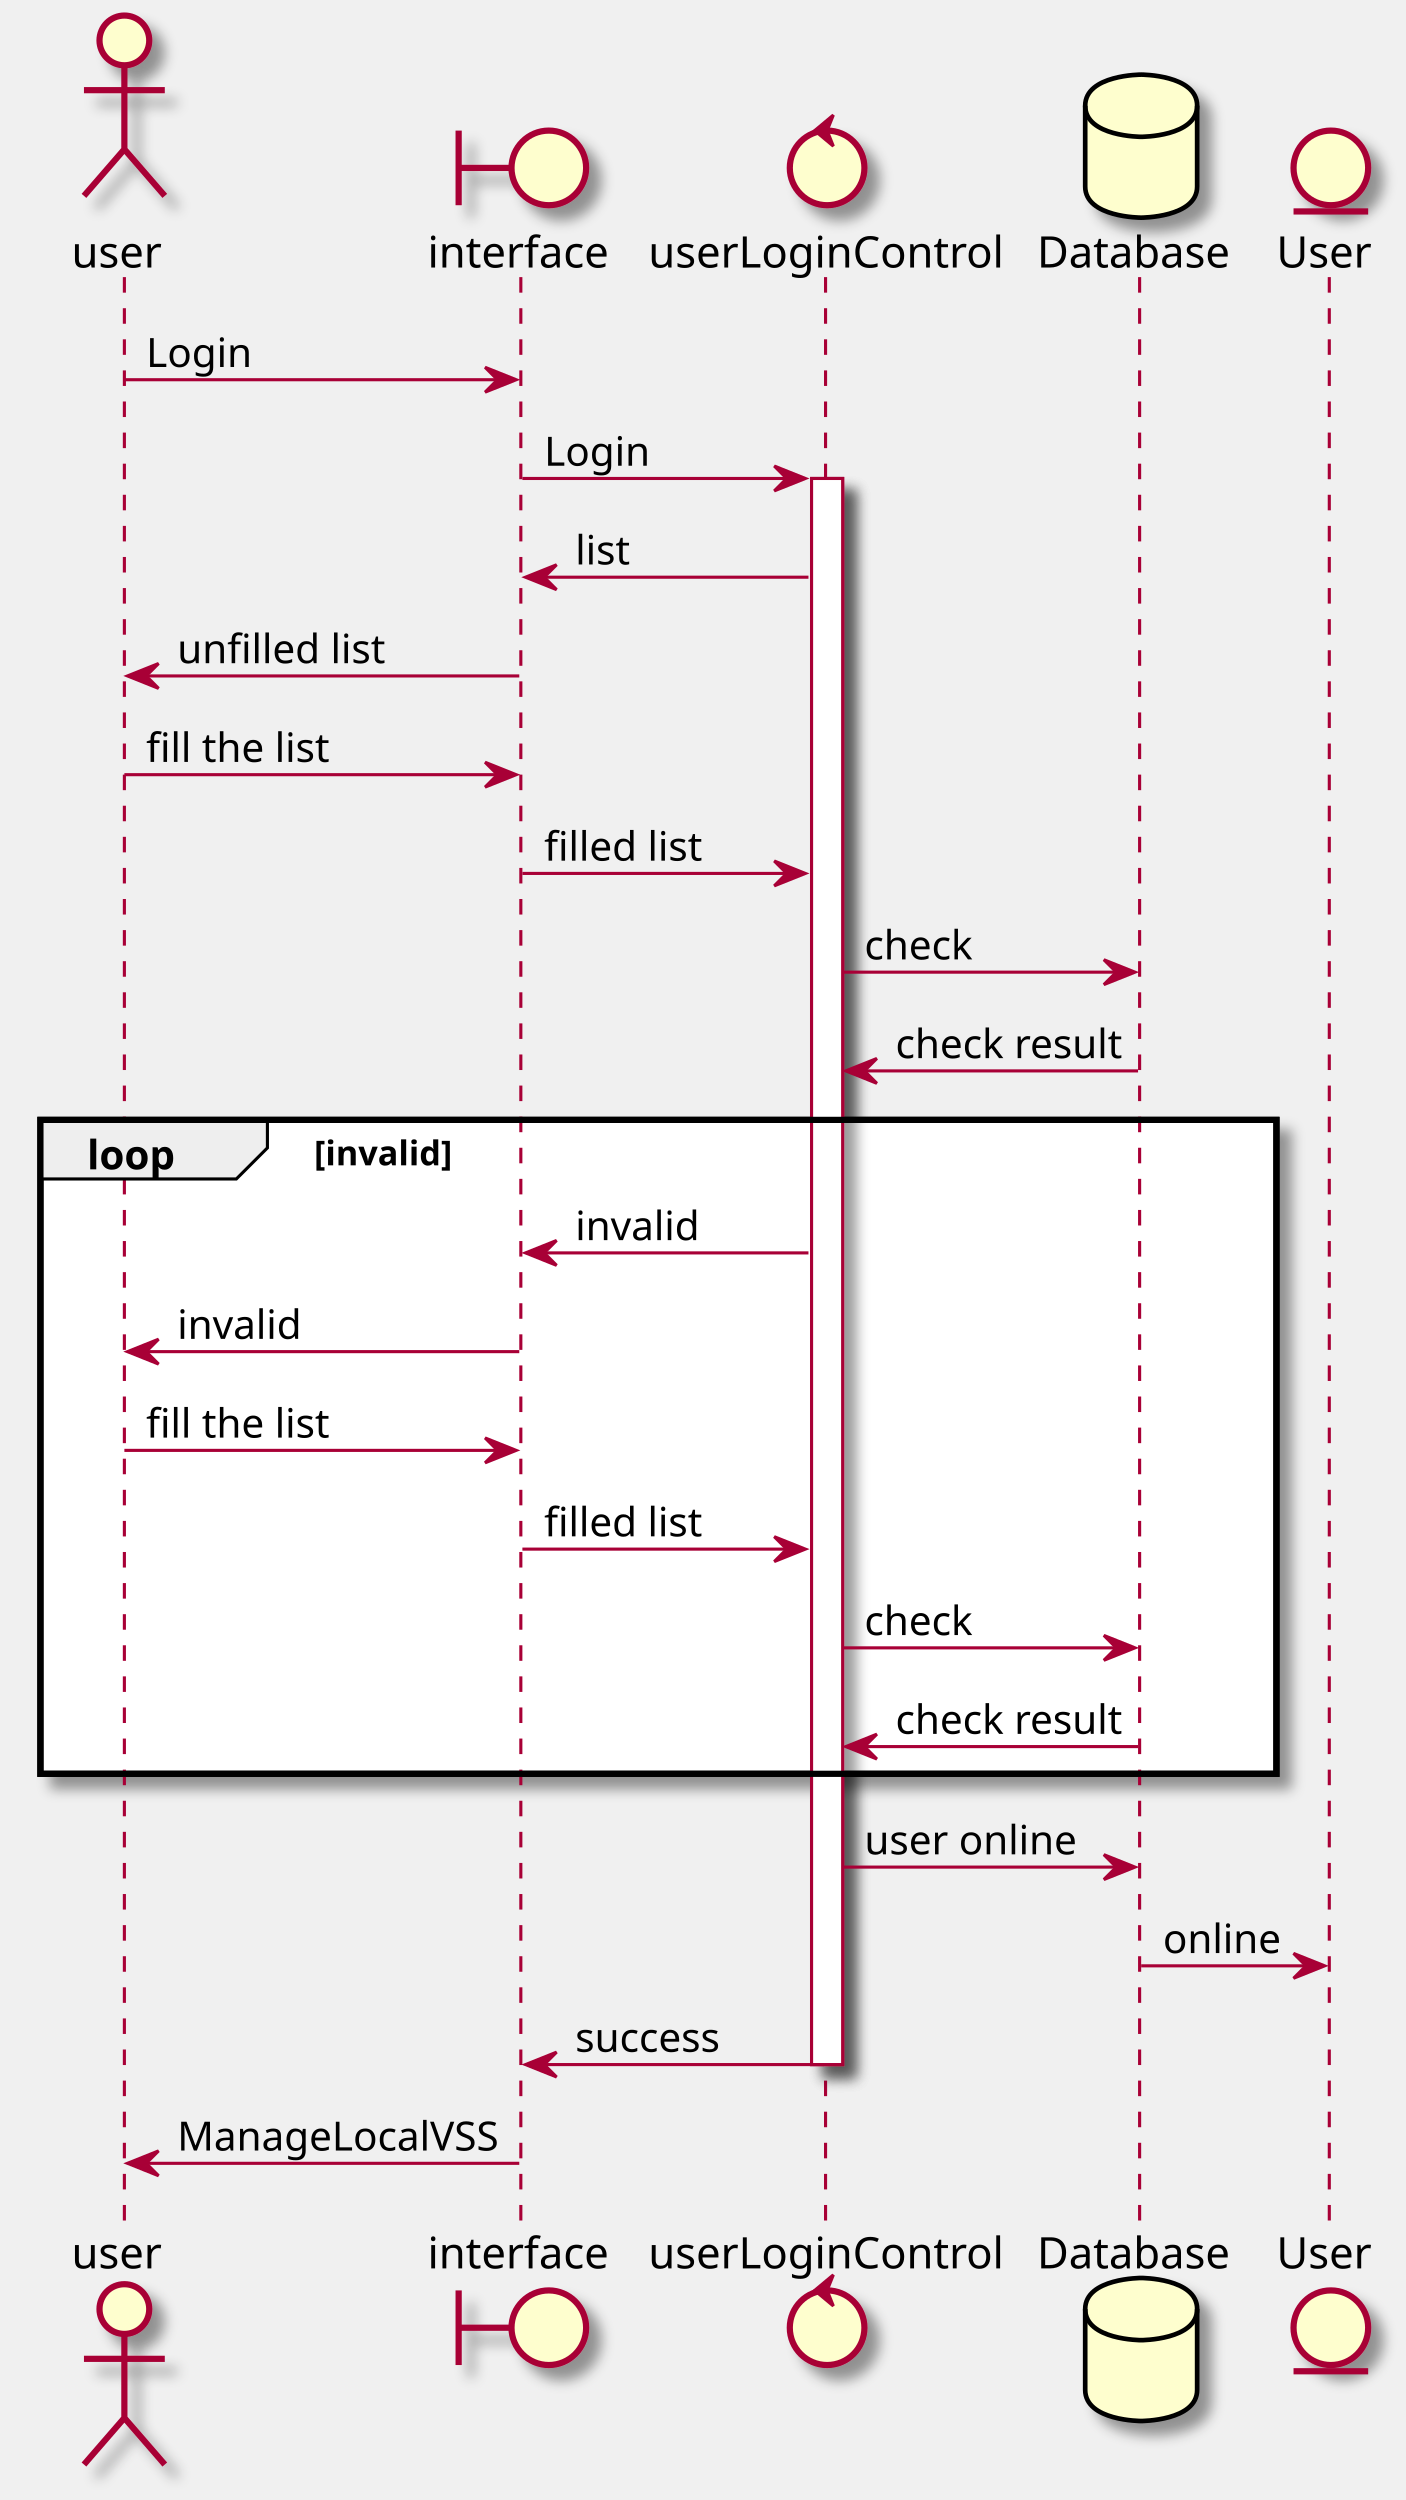
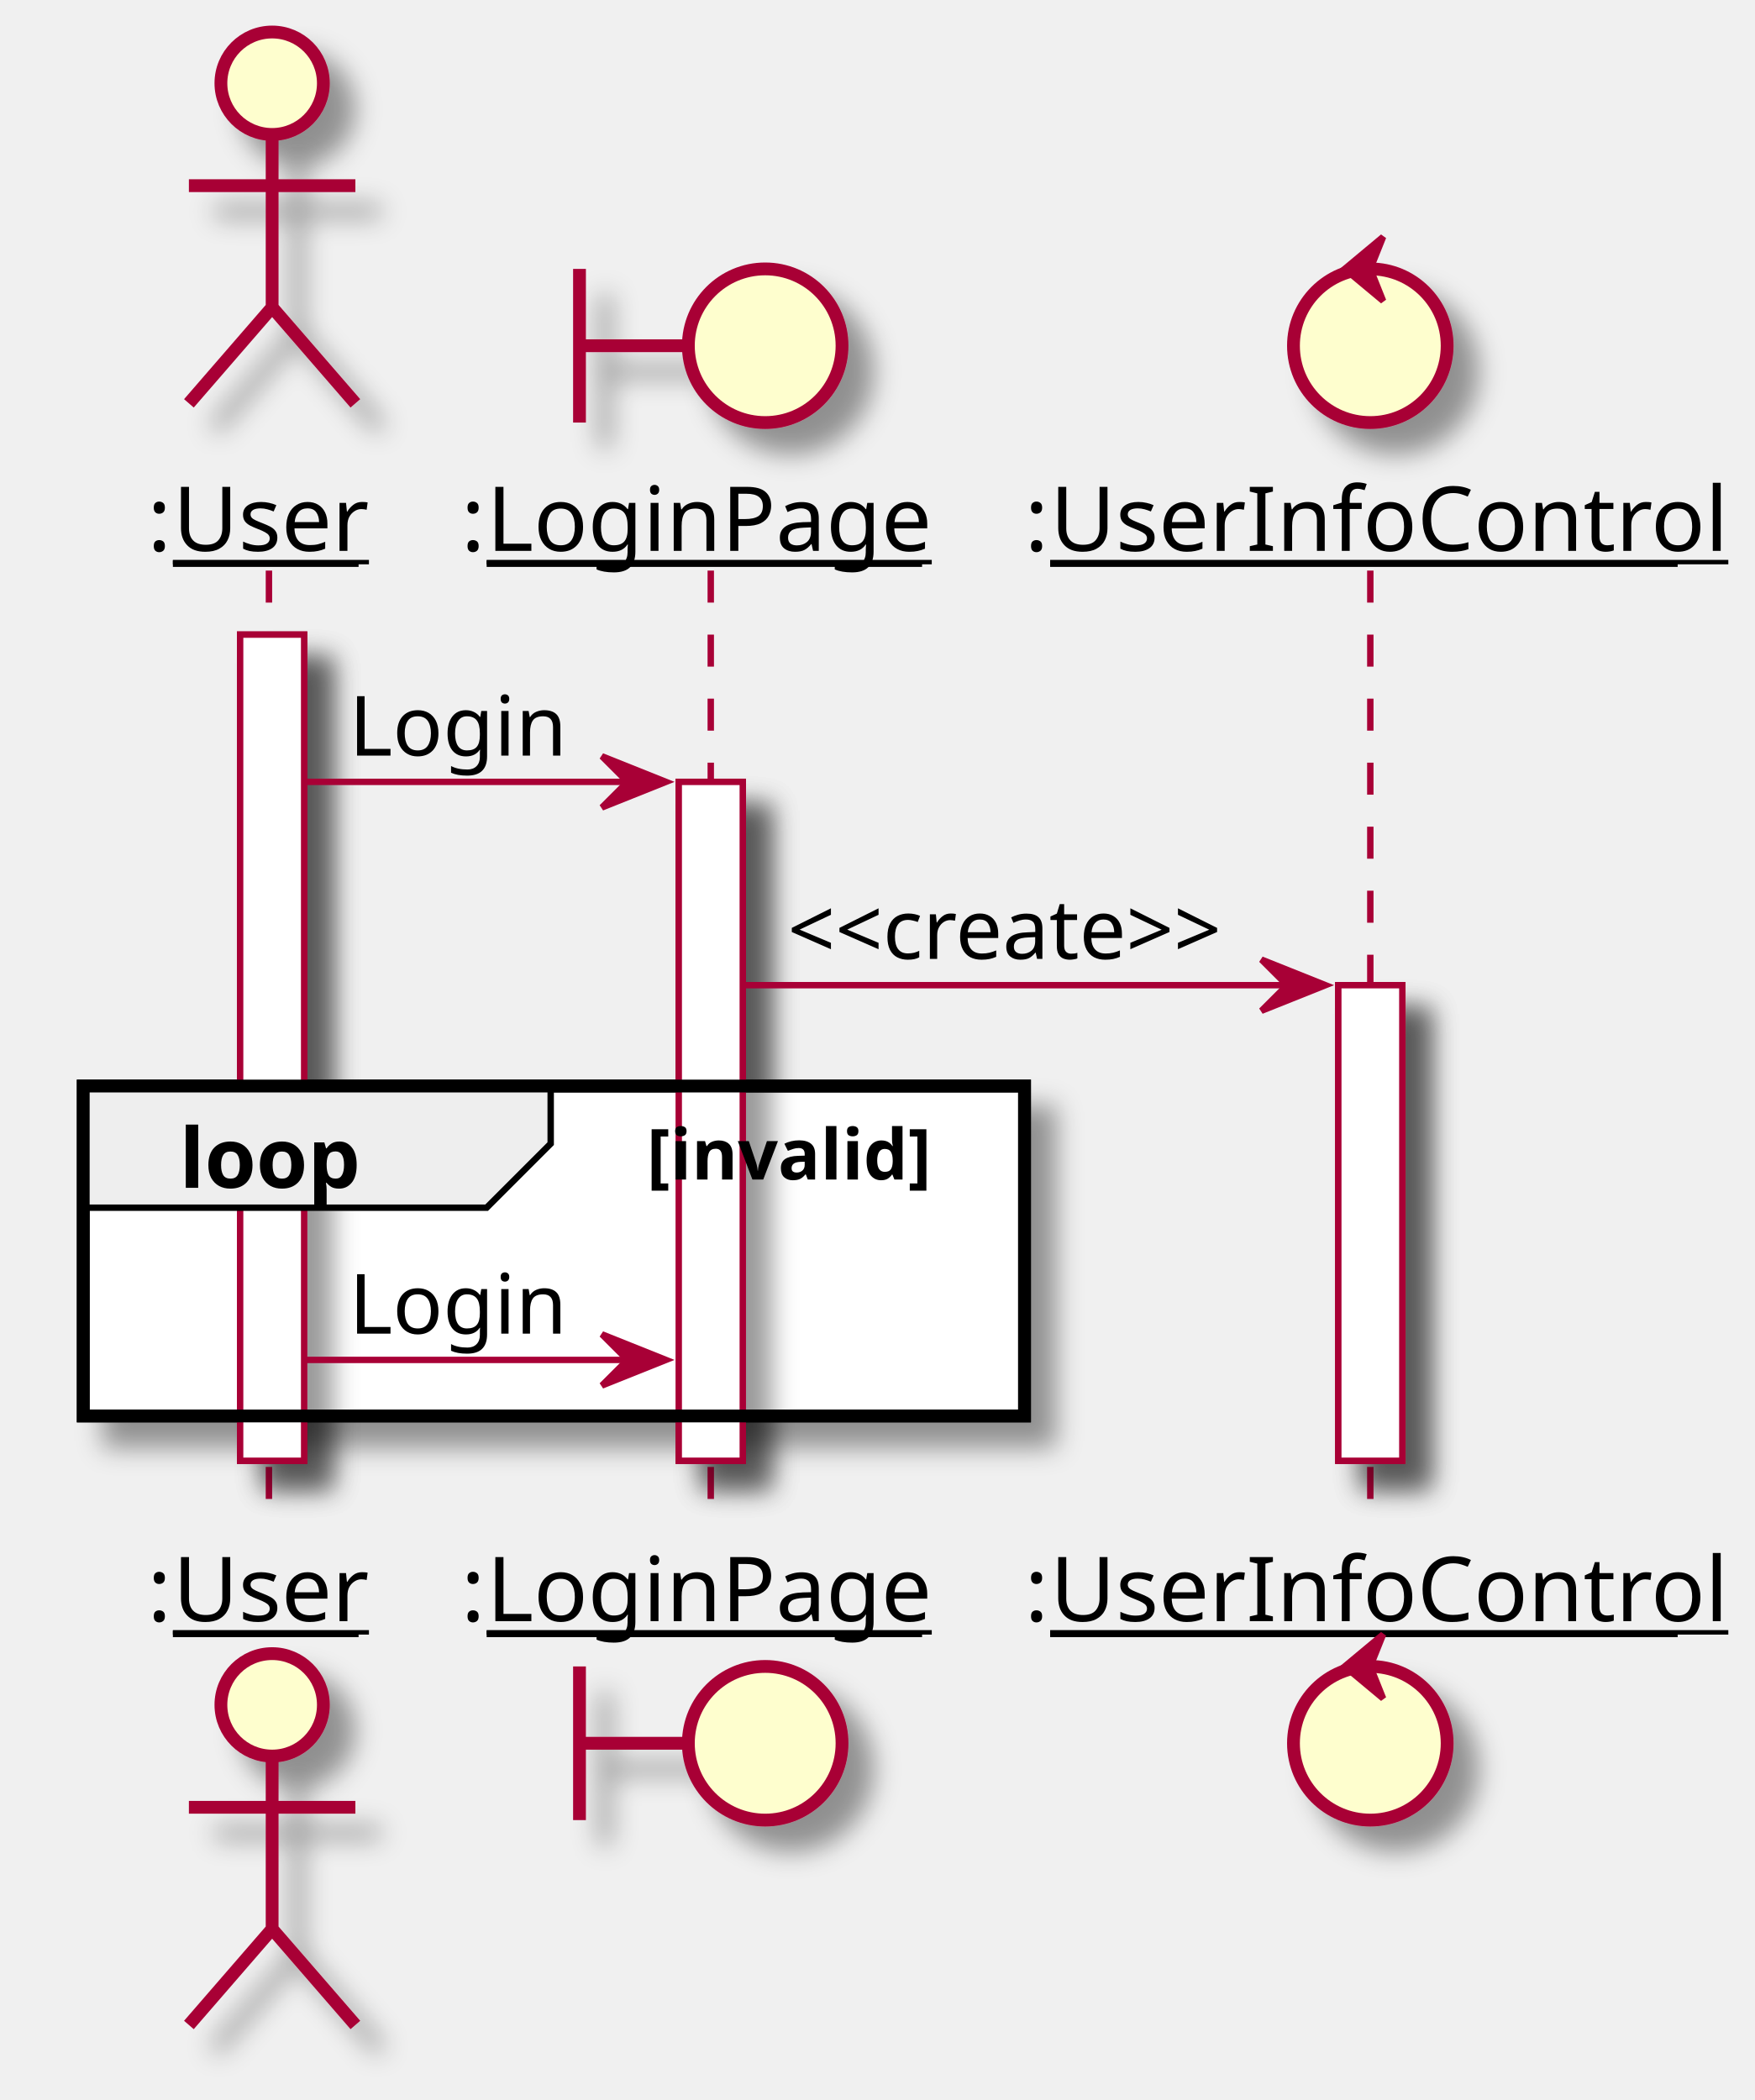
- <svg xmlns="http://www.w3.org/2000/svg" contentScriptType="application/ecmascript" contentStyleType="text/css" height="804px" preserveAspectRatio="none" style="width:452px;height:804px;" version="1.1" viewBox="0 0 452 804" width="452px" zoomAndPan="magnify">
+ <svg xmlns="http://www.w3.org/2000/svg" contentScriptType="application/ecmascript" contentStyleType="text/css" height="328px" preserveAspectRatio="none" style="width:274px;height:328px;" version="1.1" viewBox="0 0 274 328" width="274px" zoomAndPan="magnify">
  <defs>
-     <filter height="300%" id="fwovf5xnjt04r" width="300%" x="-1" y="-1">
+     <filter height="300%" id="fxgmfh94fwtdx" width="300%" x="-1" y="-1">
      <feGaussianBlur result="blurOut" stdDeviation="2.0" />
      <feColorMatrix in="blurOut" result="blurOut2" type="matrix" values="0 0 0 0 0 0 0 0 0 0 0 0 0 0 0 0 0 0 .4 0" />
      <feOffset dx="4.0" dy="4.0" in="blurOut2" result="blurOut3" />
      <feBlend in="SourceGraphic" in2="blurOut3" mode="normal" />
    </filter>
  </defs>
  <g>
-     <rect fill="#FFFFFF" filter="url(#fwovf5xnjt04r)" height="510.093" style="stroke: #A80036; stroke-width: 1.0;" width="10" x="261" y="153.875" />
-     <rect fill="#FFFFFF" filter="url(#fwovf5xnjt04r)" height="210.304" style="stroke: #000000; stroke-width: 2.0;" width="397.5" x="13" y="360.155" />
-     <line style="stroke: #A80036; stroke-width: 1.0; stroke-dasharray: 5.0,5.0;" x1="40" x2="40" y1="89.12" y2="714.477" />
-     <line style="stroke: #A80036; stroke-width: 1.0; stroke-dasharray: 5.0,5.0;" x1="167.5" x2="167.5" y1="89.12" y2="714.477" />
-     <line style="stroke: #A80036; stroke-width: 1.0; stroke-dasharray: 5.0,5.0;" x1="265.5" x2="265.5" y1="89.12" y2="714.477" />
-     <line style="stroke: #A80036; stroke-width: 1.0; stroke-dasharray: 5.0,5.0;" x1="366.5" x2="366.5" y1="89.12" y2="714.477" />
-     <line style="stroke: #A80036; stroke-width: 1.0; stroke-dasharray: 5.0,5.0;" x1="427.5" x2="427.5" y1="89.12" y2="714.477" />
-     <text fill="#000000" font-family="sans-serif" font-size="14" lengthAdjust="spacingAndGlyphs" textLength="28" x="23" y="86.044">user</text>
-     <ellipse cx="40" cy="13" fill="#FEFECE" filter="url(#fwovf5xnjt04r)" rx="8" ry="8" style="stroke: #A80036; stroke-width: 2.0;" />
-     <path d="M40,21 L40,48 M27,29 L53,29 M40,48 L27,63 M40,48 L53,63 " fill="none" filter="url(#fwovf5xnjt04r)" style="stroke: #A80036; stroke-width: 2.0;" />
-     <text fill="#000000" font-family="sans-serif" font-size="14" lengthAdjust="spacingAndGlyphs" textLength="28" x="23" y="729.52">user</text>
-     <ellipse cx="40" cy="742.597" fill="#FEFECE" filter="url(#fwovf5xnjt04r)" rx="8" ry="8" style="stroke: #A80036; stroke-width: 2.0;" />
-     <path d="M40,750.597 L40,777.597 M27,758.597 L53,758.597 M40,777.597 L27,792.597 M40,777.597 L53,792.597 " fill="none" filter="url(#fwovf5xnjt04r)" style="stroke: #A80036; stroke-width: 2.0;" />
-     <text fill="#000000" font-family="sans-serif" font-size="14" lengthAdjust="spacingAndGlyphs" textLength="55" x="137.5" y="86.044">interface</text>
-     <path d="M147.5,42 L147.5,66 M147.5,54 L164.5,54 " fill="none" filter="url(#fwovf5xnjt04r)" style="stroke: #A80036; stroke-width: 2.0;" />
-     <ellipse cx="176.5" cy="54" fill="#FEFECE" filter="url(#fwovf5xnjt04r)" rx="12" ry="12" style="stroke: #A80036; stroke-width: 2.0;" />
-     <text fill="#000000" font-family="sans-serif" font-size="14" lengthAdjust="spacingAndGlyphs" textLength="55" x="137.5" y="729.52">interface</text>
-     <path d="M147.5,736.597 L147.5,760.597 M147.5,748.597 L164.5,748.597 " fill="none" filter="url(#fwovf5xnjt04r)" style="stroke: #A80036; stroke-width: 2.0;" />
-     <ellipse cx="176.5" cy="748.597" fill="#FEFECE" filter="url(#fwovf5xnjt04r)" rx="12" ry="12" style="stroke: #A80036; stroke-width: 2.0;" />
-     <text fill="#000000" font-family="sans-serif" font-size="14" lengthAdjust="spacingAndGlyphs" textLength="109" x="208.5" y="86.044">userLoginControl</text>
-     <ellipse cx="266" cy="54" fill="#FEFECE" filter="url(#fwovf5xnjt04r)" rx="12" ry="12" style="stroke: #A80036; stroke-width: 2.0;" />
-     <polygon fill="#A80036" points="262,42,268,37,266,42,268,47,262,42" style="stroke: #A80036; stroke-width: 1.0;" />
-     <text fill="#000000" font-family="sans-serif" font-size="14" lengthAdjust="spacingAndGlyphs" textLength="109" x="208.5" y="729.52">userLoginControl</text>
-     <ellipse cx="266" cy="748.597" fill="#FEFECE" filter="url(#fwovf5xnjt04r)" rx="12" ry="12" style="stroke: #A80036; stroke-width: 2.0;" />
-     <polygon fill="#A80036" points="262,736.597,268,731.597,266,736.597,268,741.597,262,736.597" style="stroke: #A80036; stroke-width: 1.0;" />
-     <text fill="#000000" font-family="sans-serif" font-size="14" lengthAdjust="spacingAndGlyphs" textLength="61" x="333.5" y="86.044">Database</text>
-     <path d="M349,34 C349,24 367,24 367,24 C367,24 385,24 385,34 L385,60 C385,70 367,70 367,70 C367,70 349,70 349,60 L349,34 " fill="#FEFECE" filter="url(#fwovf5xnjt04r)" style="stroke: #000000; stroke-width: 1.5;" />
-     <path d="M349,34 C349,44 367,44 367,44 C367,44 385,44 385,34 " fill="none" style="stroke: #000000; stroke-width: 1.5;" />
-     <text fill="#000000" font-family="sans-serif" font-size="14" lengthAdjust="spacingAndGlyphs" textLength="61" x="333.5" y="729.52">Database</text>
-     <path d="M349,742.597 C349,732.597 367,732.597 367,732.597 C367,732.597 385,732.597 385,742.597 L385,768.597 C385,778.597 367,778.597 367,778.597 C367,778.597 349,778.597 349,768.597 L349,742.597 " fill="#FEFECE" filter="url(#fwovf5xnjt04r)" style="stroke: #000000; stroke-width: 1.5;" />
-     <path d="M349,742.597 C349,752.597 367,752.597 367,752.597 C367,752.597 385,752.597 385,742.597 " fill="none" style="stroke: #000000; stroke-width: 1.5;" />
-     <text fill="#000000" font-family="sans-serif" font-size="14" lengthAdjust="spacingAndGlyphs" textLength="29" x="410.5" y="86.044">User</text>
-     <ellipse cx="428" cy="54" fill="#FEFECE" filter="url(#fwovf5xnjt04r)" rx="12" ry="12" style="stroke: #A80036; stroke-width: 2.0;" />
-     <line style="stroke: #A80036; stroke-width: 2.0;" x1="416" x2="440" y1="68" y2="68" />
-     <text fill="#000000" font-family="sans-serif" font-size="14" lengthAdjust="spacingAndGlyphs" textLength="29" x="410.5" y="729.52">User</text>
-     <ellipse cx="428" cy="748.597" fill="#FEFECE" filter="url(#fwovf5xnjt04r)" rx="12" ry="12" style="stroke: #A80036; stroke-width: 2.0;" />
-     <line style="stroke: #A80036; stroke-width: 2.0;" x1="416" x2="440" y1="762.597" y2="762.597" />
-     <rect fill="#FFFFFF" filter="url(#fwovf5xnjt04r)" height="510.093" style="stroke: #A80036; stroke-width: 1.0;" width="10" x="261" y="153.875" />
-     <polygon fill="#A80036" points="156,118.12,166,122.12,156,126.12,160,122.12" style="stroke: #A80036; stroke-width: 1.0;" />
-     <line style="stroke: #A80036; stroke-width: 1.0;" x1="40" x2="162" y1="122.12" y2="122.12" />
-     <text fill="#000000" font-family="sans-serif" font-size="13" lengthAdjust="spacingAndGlyphs" textLength="31" x="47" y="118.018">Login</text>
-     <polygon fill="#A80036" points="249,149.875,259,153.875,249,157.875,253,153.875" style="stroke: #A80036; stroke-width: 1.0;" />
-     <line style="stroke: #A80036; stroke-width: 1.0;" x1="168" x2="255" y1="153.875" y2="153.875" />
-     <text fill="#000000" font-family="sans-serif" font-size="13" lengthAdjust="spacingAndGlyphs" textLength="31" x="175" y="149.773">Login</text>
-     <polygon fill="#A80036" points="179,181.629,169,185.629,179,189.629,175,185.629" style="stroke: #A80036; stroke-width: 1.0;" />
-     <line style="stroke: #A80036; stroke-width: 1.0;" x1="173" x2="260" y1="185.629" y2="185.629" />
-     <text fill="#000000" font-family="sans-serif" font-size="13" lengthAdjust="spacingAndGlyphs" textLength="17" x="185" y="181.527">list</text>
-     <polygon fill="#A80036" points="51,213.383,41,217.383,51,221.383,47,217.383" style="stroke: #A80036; stroke-width: 1.0;" />
-     <line style="stroke: #A80036; stroke-width: 1.0;" x1="45" x2="167" y1="217.383" y2="217.383" />
-     <text fill="#000000" font-family="sans-serif" font-size="13" lengthAdjust="spacingAndGlyphs" textLength="61" x="57" y="213.281">unfilled list</text>
-     <polygon fill="#A80036" points="156,245.138,166,249.138,156,253.138,160,249.138" style="stroke: #A80036; stroke-width: 1.0;" />
-     <line style="stroke: #A80036; stroke-width: 1.0;" x1="40" x2="162" y1="249.138" y2="249.138" />
-     <text fill="#000000" font-family="sans-serif" font-size="13" lengthAdjust="spacingAndGlyphs" textLength="55" x="47" y="245.036">fill the list</text>
-     <polygon fill="#A80036" points="249,276.892,259,280.892,249,284.892,253,280.892" style="stroke: #A80036; stroke-width: 1.0;" />
-     <line style="stroke: #A80036; stroke-width: 1.0;" x1="168" x2="255" y1="280.892" y2="280.892" />
-     <text fill="#000000" font-family="sans-serif" font-size="13" lengthAdjust="spacingAndGlyphs" textLength="47" x="175" y="276.79">filled list</text>
-     <polygon fill="#A80036" points="355,308.647,365,312.647,355,316.647,359,312.647" style="stroke: #A80036; stroke-width: 1.0;" />
-     <line style="stroke: #A80036; stroke-width: 1.0;" x1="271" x2="361" y1="312.647" y2="312.647" />
-     <text fill="#000000" font-family="sans-serif" font-size="13" lengthAdjust="spacingAndGlyphs" textLength="35" x="278" y="308.544">check</text>
-     <polygon fill="#A80036" points="282,340.401,272,344.401,282,348.401,278,344.401" style="stroke: #A80036; stroke-width: 1.0;" />
-     <line style="stroke: #A80036; stroke-width: 1.0;" x1="276" x2="366" y1="344.401" y2="344.401" />
-     <text fill="#000000" font-family="sans-serif" font-size="13" lengthAdjust="spacingAndGlyphs" textLength="71" x="288" y="340.299">check result</text>
-     <path d="M13,360.155 L86,360.155 L86,369.155 L76,379.155 L13,379.155 L13,360.155 " fill="#EEEEEE" style="stroke: #000000; stroke-width: 1.0;" />
-     <rect fill="none" height="210.304" style="stroke: #000000; stroke-width: 2.0;" width="397.5" x="13" y="360.155" />
-     <text fill="#000000" font-family="sans-serif" font-size="13" font-weight="bold" lengthAdjust="spacingAndGlyphs" textLength="28" x="28" y="376.053">loop</text>
-     <text fill="#000000" font-family="sans-serif" font-size="11" font-weight="bold" lengthAdjust="spacingAndGlyphs" textLength="43" x="101" y="374.761">[invalid]</text>
-     <polygon fill="#A80036" points="179,398.933,169,402.933,179,406.933,175,402.933" style="stroke: #A80036; stroke-width: 1.0;" />
-     <line style="stroke: #A80036; stroke-width: 1.0;" x1="173" x2="260" y1="402.933" y2="402.933" />
-     <text fill="#000000" font-family="sans-serif" font-size="13" lengthAdjust="spacingAndGlyphs" textLength="35" x="185" y="398.831">invalid</text>
-     <polygon fill="#A80036" points="51,430.687,41,434.687,51,438.687,47,434.687" style="stroke: #A80036; stroke-width: 1.0;" />
-     <line style="stroke: #A80036; stroke-width: 1.0;" x1="45" x2="167" y1="434.687" y2="434.687" />
-     <text fill="#000000" font-family="sans-serif" font-size="13" lengthAdjust="spacingAndGlyphs" textLength="35" x="57" y="430.585">invalid</text>
-     <polygon fill="#A80036" points="156,462.441,166,466.441,156,470.441,160,466.441" style="stroke: #A80036; stroke-width: 1.0;" />
-     <line style="stroke: #A80036; stroke-width: 1.0;" x1="40" x2="162" y1="466.441" y2="466.441" />
-     <text fill="#000000" font-family="sans-serif" font-size="13" lengthAdjust="spacingAndGlyphs" textLength="55" x="47" y="462.339">fill the list</text>
-     <polygon fill="#A80036" points="249,494.196,259,498.196,249,502.196,253,498.196" style="stroke: #A80036; stroke-width: 1.0;" />
-     <line style="stroke: #A80036; stroke-width: 1.0;" x1="168" x2="255" y1="498.196" y2="498.196" />
-     <text fill="#000000" font-family="sans-serif" font-size="13" lengthAdjust="spacingAndGlyphs" textLength="47" x="175" y="494.094">filled list</text>
-     <polygon fill="#A80036" points="355,525.95,365,529.95,355,533.95,359,529.95" style="stroke: #A80036; stroke-width: 1.0;" />
-     <line style="stroke: #A80036; stroke-width: 1.0;" x1="271" x2="361" y1="529.95" y2="529.95" />
-     <text fill="#000000" font-family="sans-serif" font-size="13" lengthAdjust="spacingAndGlyphs" textLength="35" x="278" y="525.848">check</text>
-     <polygon fill="#A80036" points="282,557.705,272,561.705,282,565.705,278,561.705" style="stroke: #A80036; stroke-width: 1.0;" />
-     <line style="stroke: #A80036; stroke-width: 1.0;" x1="276" x2="366" y1="561.705" y2="561.705" />
-     <text fill="#000000" font-family="sans-serif" font-size="13" lengthAdjust="spacingAndGlyphs" textLength="71" x="288" y="557.602">check result</text>
-     <polygon fill="#A80036" points="355,596.459,365,600.459,355,604.459,359,600.459" style="stroke: #A80036; stroke-width: 1.0;" />
-     <line style="stroke: #A80036; stroke-width: 1.0;" x1="271" x2="361" y1="600.459" y2="600.459" />
-     <text fill="#000000" font-family="sans-serif" font-size="13" lengthAdjust="spacingAndGlyphs" textLength="63" x="278" y="596.357">user online</text>
-     <polygon fill="#A80036" points="416,628.213,426,632.213,416,636.213,420,632.213" style="stroke: #A80036; stroke-width: 1.0;" />
-     <line style="stroke: #A80036; stroke-width: 1.0;" x1="367" x2="422" y1="632.213" y2="632.213" />
-     <text fill="#000000" font-family="sans-serif" font-size="13" lengthAdjust="spacingAndGlyphs" textLength="34" x="374" y="628.111">online</text>
-     <polygon fill="#A80036" points="179,659.968,169,663.968,179,667.968,175,663.968" style="stroke: #A80036; stroke-width: 1.0;" />
-     <line style="stroke: #A80036; stroke-width: 1.0;" x1="173" x2="265" y1="663.968" y2="663.968" />
-     <text fill="#000000" font-family="sans-serif" font-size="13" lengthAdjust="spacingAndGlyphs" textLength="49" x="185" y="659.866">success</text>
-     <polygon fill="#A80036" points="51,691.722,41,695.722,51,699.722,47,695.722" style="stroke: #A80036; stroke-width: 1.0;" />
-     <line style="stroke: #A80036; stroke-width: 1.0;" x1="45" x2="167" y1="695.722" y2="695.722" />
-     <text fill="#000000" font-family="sans-serif" font-size="13" lengthAdjust="spacingAndGlyphs" textLength="104" x="57" y="691.62">ManageLocalVSS</text>
+     <rect fill="#FFFFFF" filter="url(#fxgmfh94fwtdx)" height="129.041" style="stroke: #A80036; stroke-width: 1.0;" width="10" x="37.5" y="99.12" />
+     <rect fill="#FFFFFF" filter="url(#fxgmfh94fwtdx)" height="106.04" style="stroke: #A80036; stroke-width: 1.0;" width="10" x="106" y="122.12" />
+     <rect fill="#FFFFFF" filter="url(#fxgmfh94fwtdx)" height="74.286" style="stroke: #A80036; stroke-width: 1.0;" width="10" x="209" y="153.875" />
+     <rect fill="#FFFFFF" filter="url(#fxgmfh94fwtdx)" height="51.532" style="stroke: #000000; stroke-width: 2.0;" width="147" x="13" y="169.629" />
+     <line style="stroke: #A80036; stroke-width: 1.0; stroke-dasharray: 5.0,5.0;" x1="42" x2="42" y1="89.12" y2="238.161" />
+     <line style="stroke: #A80036; stroke-width: 1.0; stroke-dasharray: 5.0,5.0;" x1="111" x2="111" y1="89.12" y2="238.161" />
+     <line style="stroke: #A80036; stroke-width: 1.0; stroke-dasharray: 5.0,5.0;" x1="214" x2="214" y1="89.12" y2="238.161" />
+     <text fill="#000000" font-family="sans-serif" font-size="14" lengthAdjust="spacingAndGlyphs" textLength="4" x="23" y="86.044">:</text>
+     <text fill="#000000" font-family="sans-serif" font-size="14" lengthAdjust="spacingAndGlyphs" text-decoration="underline" textLength="29" x="27" y="86.044">User</text>
+     <line style="stroke: #000000; stroke-width: 1.0;" x1="27" x2="56" y1="88.044" y2="88.044" />
+     <ellipse cx="42.5" cy="13" fill="#FEFECE" filter="url(#fxgmfh94fwtdx)" rx="8" ry="8" style="stroke: #A80036; stroke-width: 2.0;" />
+     <path d="M42.5,21 L42.5,48 M29.5,29 L55.5,29 M42.5,48 L29.5,63 M42.5,48 L55.5,63 " fill="none" filter="url(#fxgmfh94fwtdx)" style="stroke: #A80036; stroke-width: 2.0;" />
+     <text fill="#000000" font-family="sans-serif" font-size="14" lengthAdjust="spacingAndGlyphs" textLength="4" x="23" y="253.205">:</text>
+     <text fill="#000000" font-family="sans-serif" font-size="14" lengthAdjust="spacingAndGlyphs" text-decoration="underline" textLength="29" x="27" y="253.205">User</text>
+     <line style="stroke: #000000; stroke-width: 1.0;" x1="27" x2="56" y1="255.205" y2="255.205" />
+     <ellipse cx="42.5" cy="266.281" fill="#FEFECE" filter="url(#fxgmfh94fwtdx)" rx="8" ry="8" style="stroke: #A80036; stroke-width: 2.0;" />
+     <path d="M42.5,274.281 L42.5,301.281 M29.5,282.281 L55.5,282.281 M42.5,301.281 L29.5,316.281 M42.5,301.281 L55.5,316.281 " fill="none" filter="url(#fxgmfh94fwtdx)" style="stroke: #A80036; stroke-width: 2.0;" />
+     <text fill="#000000" font-family="sans-serif" font-size="14" lengthAdjust="spacingAndGlyphs" textLength="4" x="72" y="86.044">:</text>
+     <text fill="#000000" font-family="sans-serif" font-size="14" lengthAdjust="spacingAndGlyphs" text-decoration="underline" textLength="68" x="76" y="86.044">LoginPage</text>
+     <line style="stroke: #000000; stroke-width: 1.0;" x1="76" x2="144" y1="88.044" y2="88.044" />
+     <path d="M90.5,42 L90.5,66 M90.5,54 L107.5,54 " fill="none" filter="url(#fxgmfh94fwtdx)" style="stroke: #A80036; stroke-width: 2.0;" />
+     <ellipse cx="119.5" cy="54" fill="#FEFECE" filter="url(#fxgmfh94fwtdx)" rx="12" ry="12" style="stroke: #A80036; stroke-width: 2.0;" />
+     <text fill="#000000" font-family="sans-serif" font-size="14" lengthAdjust="spacingAndGlyphs" textLength="4" x="72" y="253.205">:</text>
+     <text fill="#000000" font-family="sans-serif" font-size="14" lengthAdjust="spacingAndGlyphs" text-decoration="underline" textLength="68" x="76" y="253.205">LoginPage</text>
+     <line style="stroke: #000000; stroke-width: 1.0;" x1="76" x2="144" y1="255.205" y2="255.205" />
+     <path d="M90.5,260.281 L90.5,284.281 M90.5,272.281 L107.5,272.281 " fill="none" filter="url(#fxgmfh94fwtdx)" style="stroke: #A80036; stroke-width: 2.0;" />
+     <ellipse cx="119.5" cy="272.281" fill="#FEFECE" filter="url(#fxgmfh94fwtdx)" rx="12" ry="12" style="stroke: #A80036; stroke-width: 2.0;" />
+     <text fill="#000000" font-family="sans-serif" font-size="14" lengthAdjust="spacingAndGlyphs" textLength="4" x="160" y="86.044">:</text>
+     <text fill="#000000" font-family="sans-serif" font-size="14" lengthAdjust="spacingAndGlyphs" text-decoration="underline" textLength="98" x="164" y="86.044">UserInfoControl</text>
+     <line style="stroke: #000000; stroke-width: 1.0;" x1="164" x2="262" y1="88.044" y2="88.044" />
+     <ellipse cx="214" cy="54" fill="#FEFECE" filter="url(#fxgmfh94fwtdx)" rx="12" ry="12" style="stroke: #A80036; stroke-width: 2.0;" />
+     <polygon fill="#A80036" points="210,42,216,37,214,42,216,47,210,42" style="stroke: #A80036; stroke-width: 1.0;" />
+     <text fill="#000000" font-family="sans-serif" font-size="14" lengthAdjust="spacingAndGlyphs" textLength="4" x="160" y="253.205">:</text>
+     <text fill="#000000" font-family="sans-serif" font-size="14" lengthAdjust="spacingAndGlyphs" text-decoration="underline" textLength="98" x="164" y="253.205">UserInfoControl</text>
+     <line style="stroke: #000000; stroke-width: 1.0;" x1="164" x2="262" y1="255.205" y2="255.205" />
+     <ellipse cx="214" cy="272.281" fill="#FEFECE" filter="url(#fxgmfh94fwtdx)" rx="12" ry="12" style="stroke: #A80036; stroke-width: 2.0;" />
+     <polygon fill="#A80036" points="210,260.281,216,255.281,214,260.281,216,265.281,210,260.281" style="stroke: #A80036; stroke-width: 1.0;" />
+     <rect fill="#FFFFFF" filter="url(#fxgmfh94fwtdx)" height="129.041" style="stroke: #A80036; stroke-width: 1.0;" width="10" x="37.5" y="99.12" />
+     <rect fill="#FFFFFF" filter="url(#fxgmfh94fwtdx)" height="106.04" style="stroke: #A80036; stroke-width: 1.0;" width="10" x="106" y="122.12" />
+     <rect fill="#FFFFFF" filter="url(#fxgmfh94fwtdx)" height="74.286" style="stroke: #A80036; stroke-width: 1.0;" width="10" x="209" y="153.875" />
+     <polygon fill="#A80036" points="94,118.12,104,122.12,94,126.12,98,122.12" style="stroke: #A80036; stroke-width: 1.0;" />
+     <line style="stroke: #A80036; stroke-width: 1.0;" x1="47.5" x2="100" y1="122.12" y2="122.12" />
+     <text fill="#000000" font-family="sans-serif" font-size="13" lengthAdjust="spacingAndGlyphs" textLength="31" x="54.5" y="118.018">Login</text>
+     <polygon fill="#A80036" points="197,149.875,207,153.875,197,157.875,201,153.875" style="stroke: #A80036; stroke-width: 1.0;" />
+     <line style="stroke: #A80036; stroke-width: 1.0;" x1="116" x2="203" y1="153.875" y2="153.875" />
+     <text fill="#000000" font-family="sans-serif" font-size="13" lengthAdjust="spacingAndGlyphs" textLength="68" x="123" y="149.773">&lt;&lt;create&gt;&gt;</text>
+     <path d="M13,169.629 L86,169.629 L86,178.629 L76,188.629 L13,188.629 L13,169.629 " fill="#EEEEEE" style="stroke: #000000; stroke-width: 1.0;" />
+     <rect fill="none" height="51.532" style="stroke: #000000; stroke-width: 2.0;" width="147" x="13" y="169.629" />
+     <text fill="#000000" font-family="sans-serif" font-size="13" font-weight="bold" lengthAdjust="spacingAndGlyphs" textLength="28" x="28" y="185.527">loop</text>
+     <text fill="#000000" font-family="sans-serif" font-size="11" font-weight="bold" lengthAdjust="spacingAndGlyphs" textLength="43" x="101" y="184.235">[invalid]</text>
+     <polygon fill="#A80036" points="94,208.406,104,212.406,94,216.406,98,212.406" style="stroke: #A80036; stroke-width: 1.0;" />
+     <line style="stroke: #A80036; stroke-width: 1.0;" x1="47.5" x2="100" y1="212.406" y2="212.406" />
+     <text fill="#000000" font-family="sans-serif" font-size="13" lengthAdjust="spacingAndGlyphs" textLength="31" x="54.5" y="208.304">Login</text>
  </g>
</svg>
